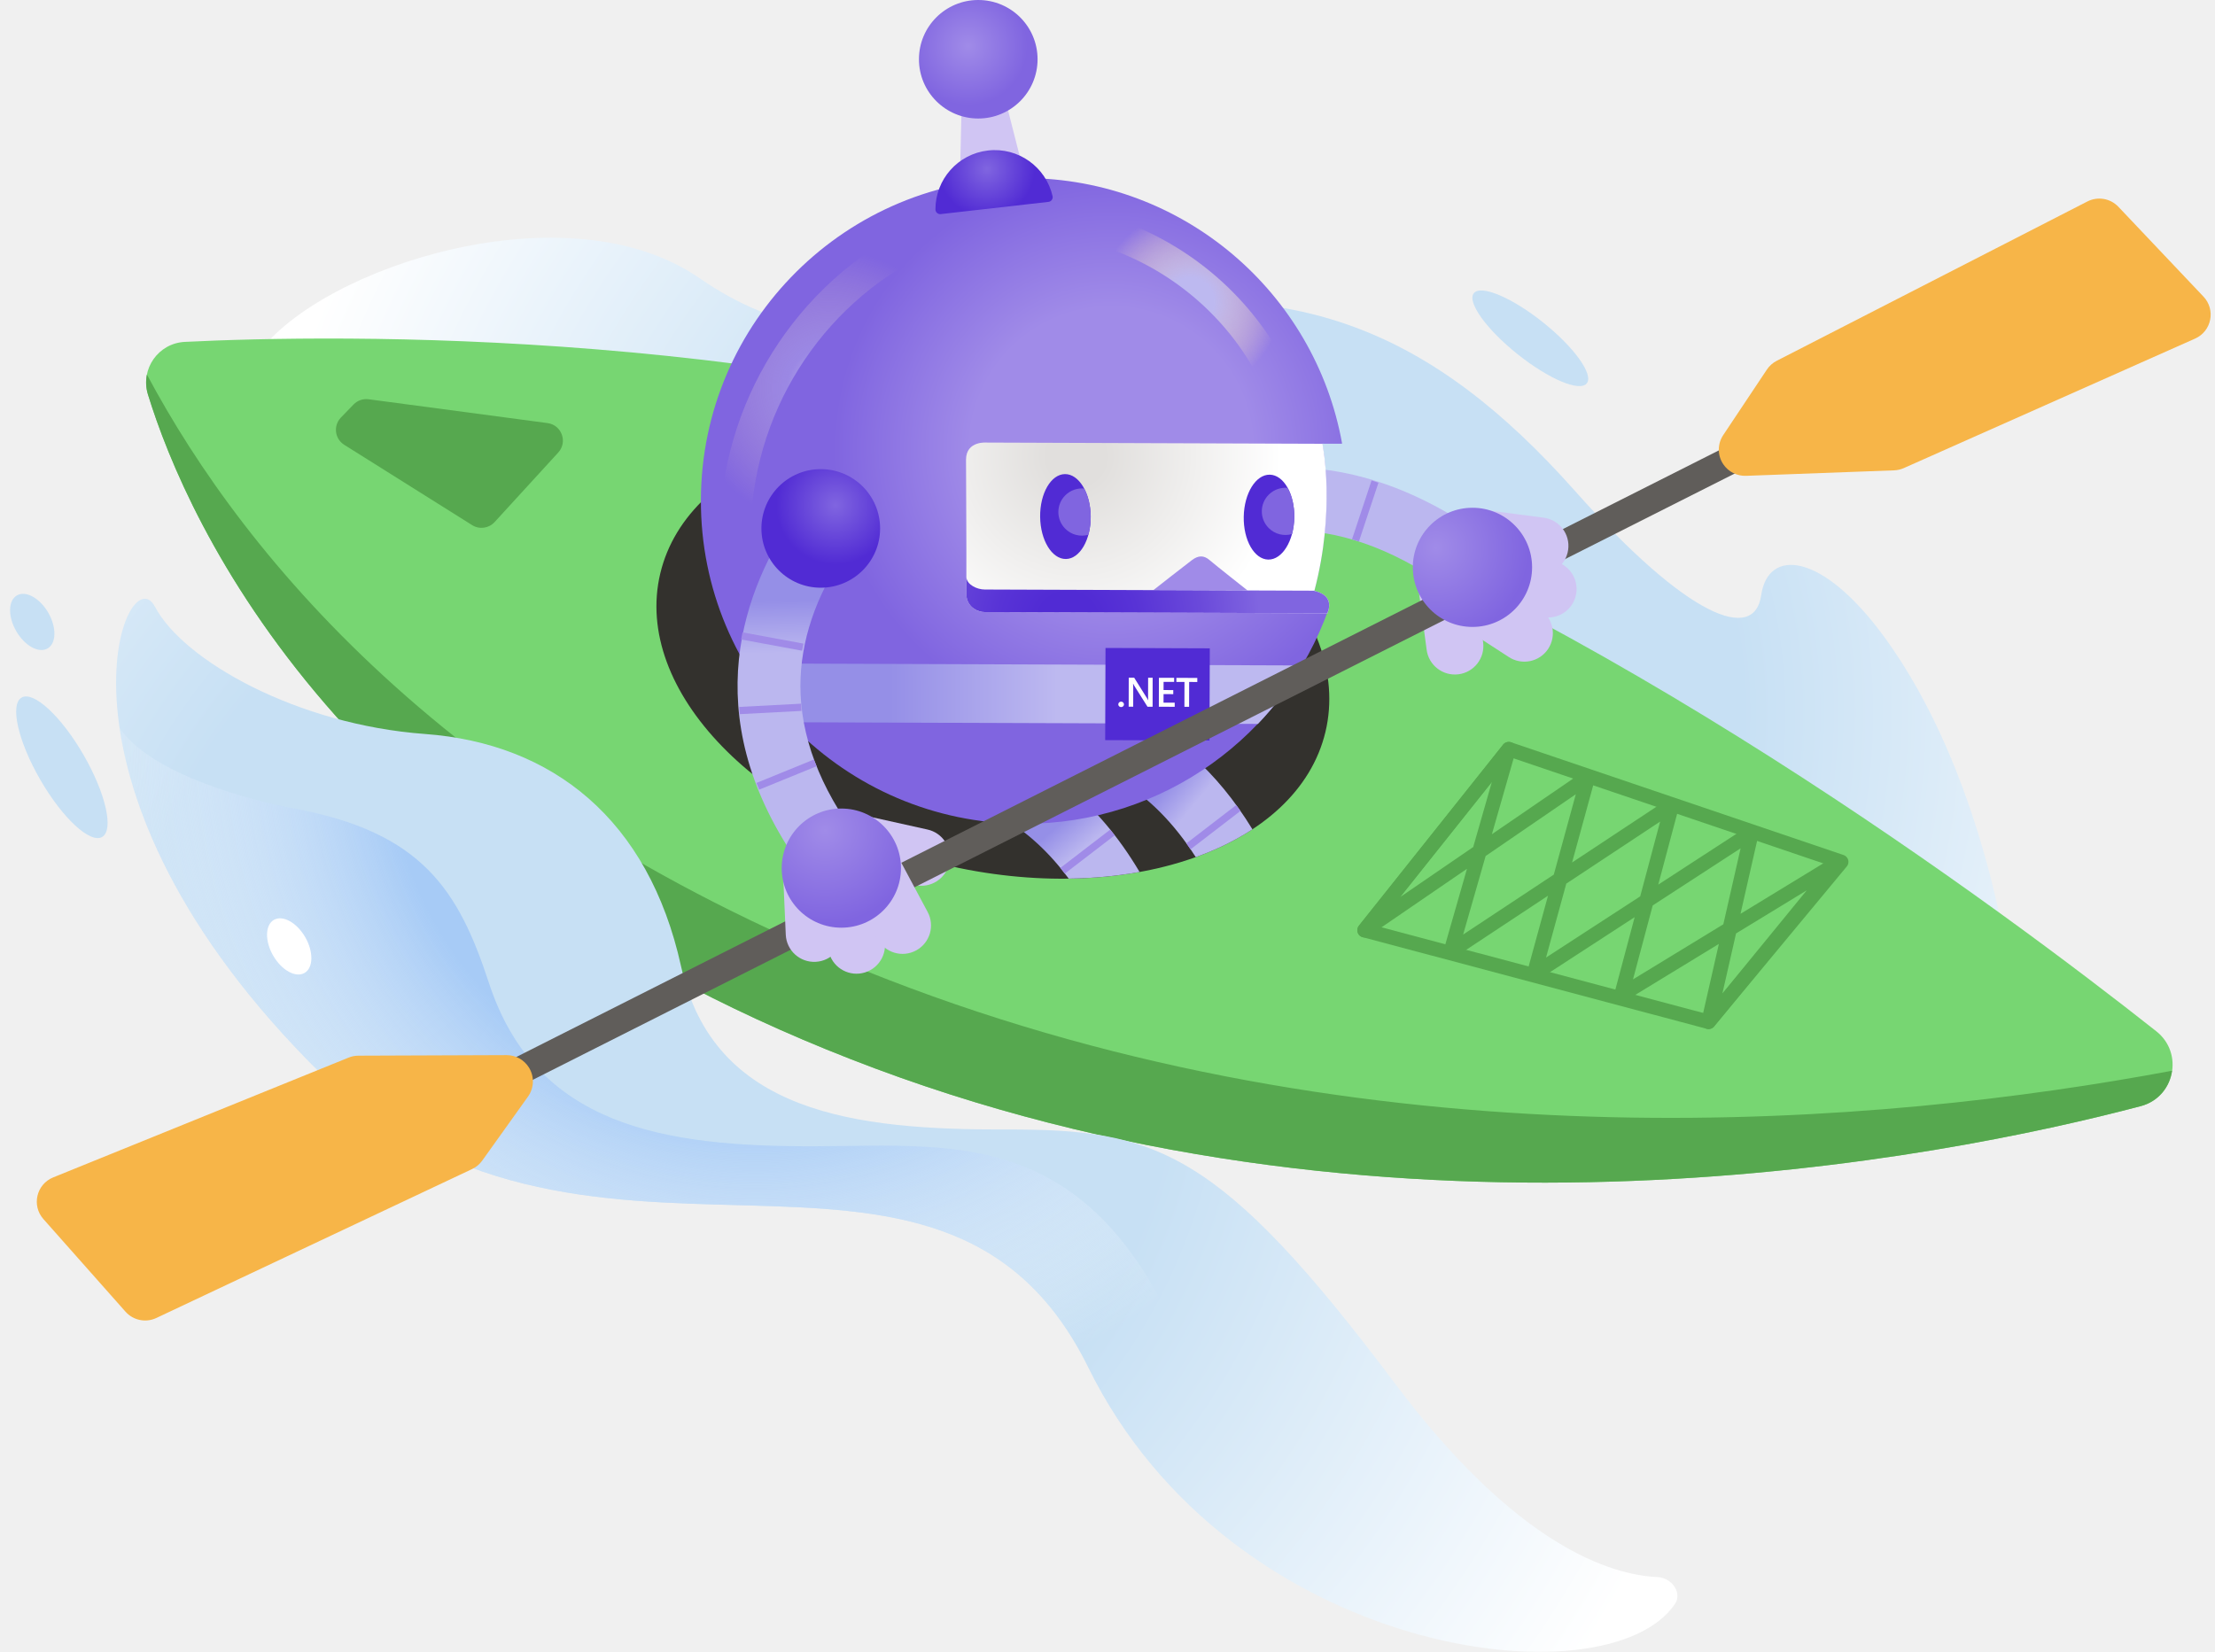
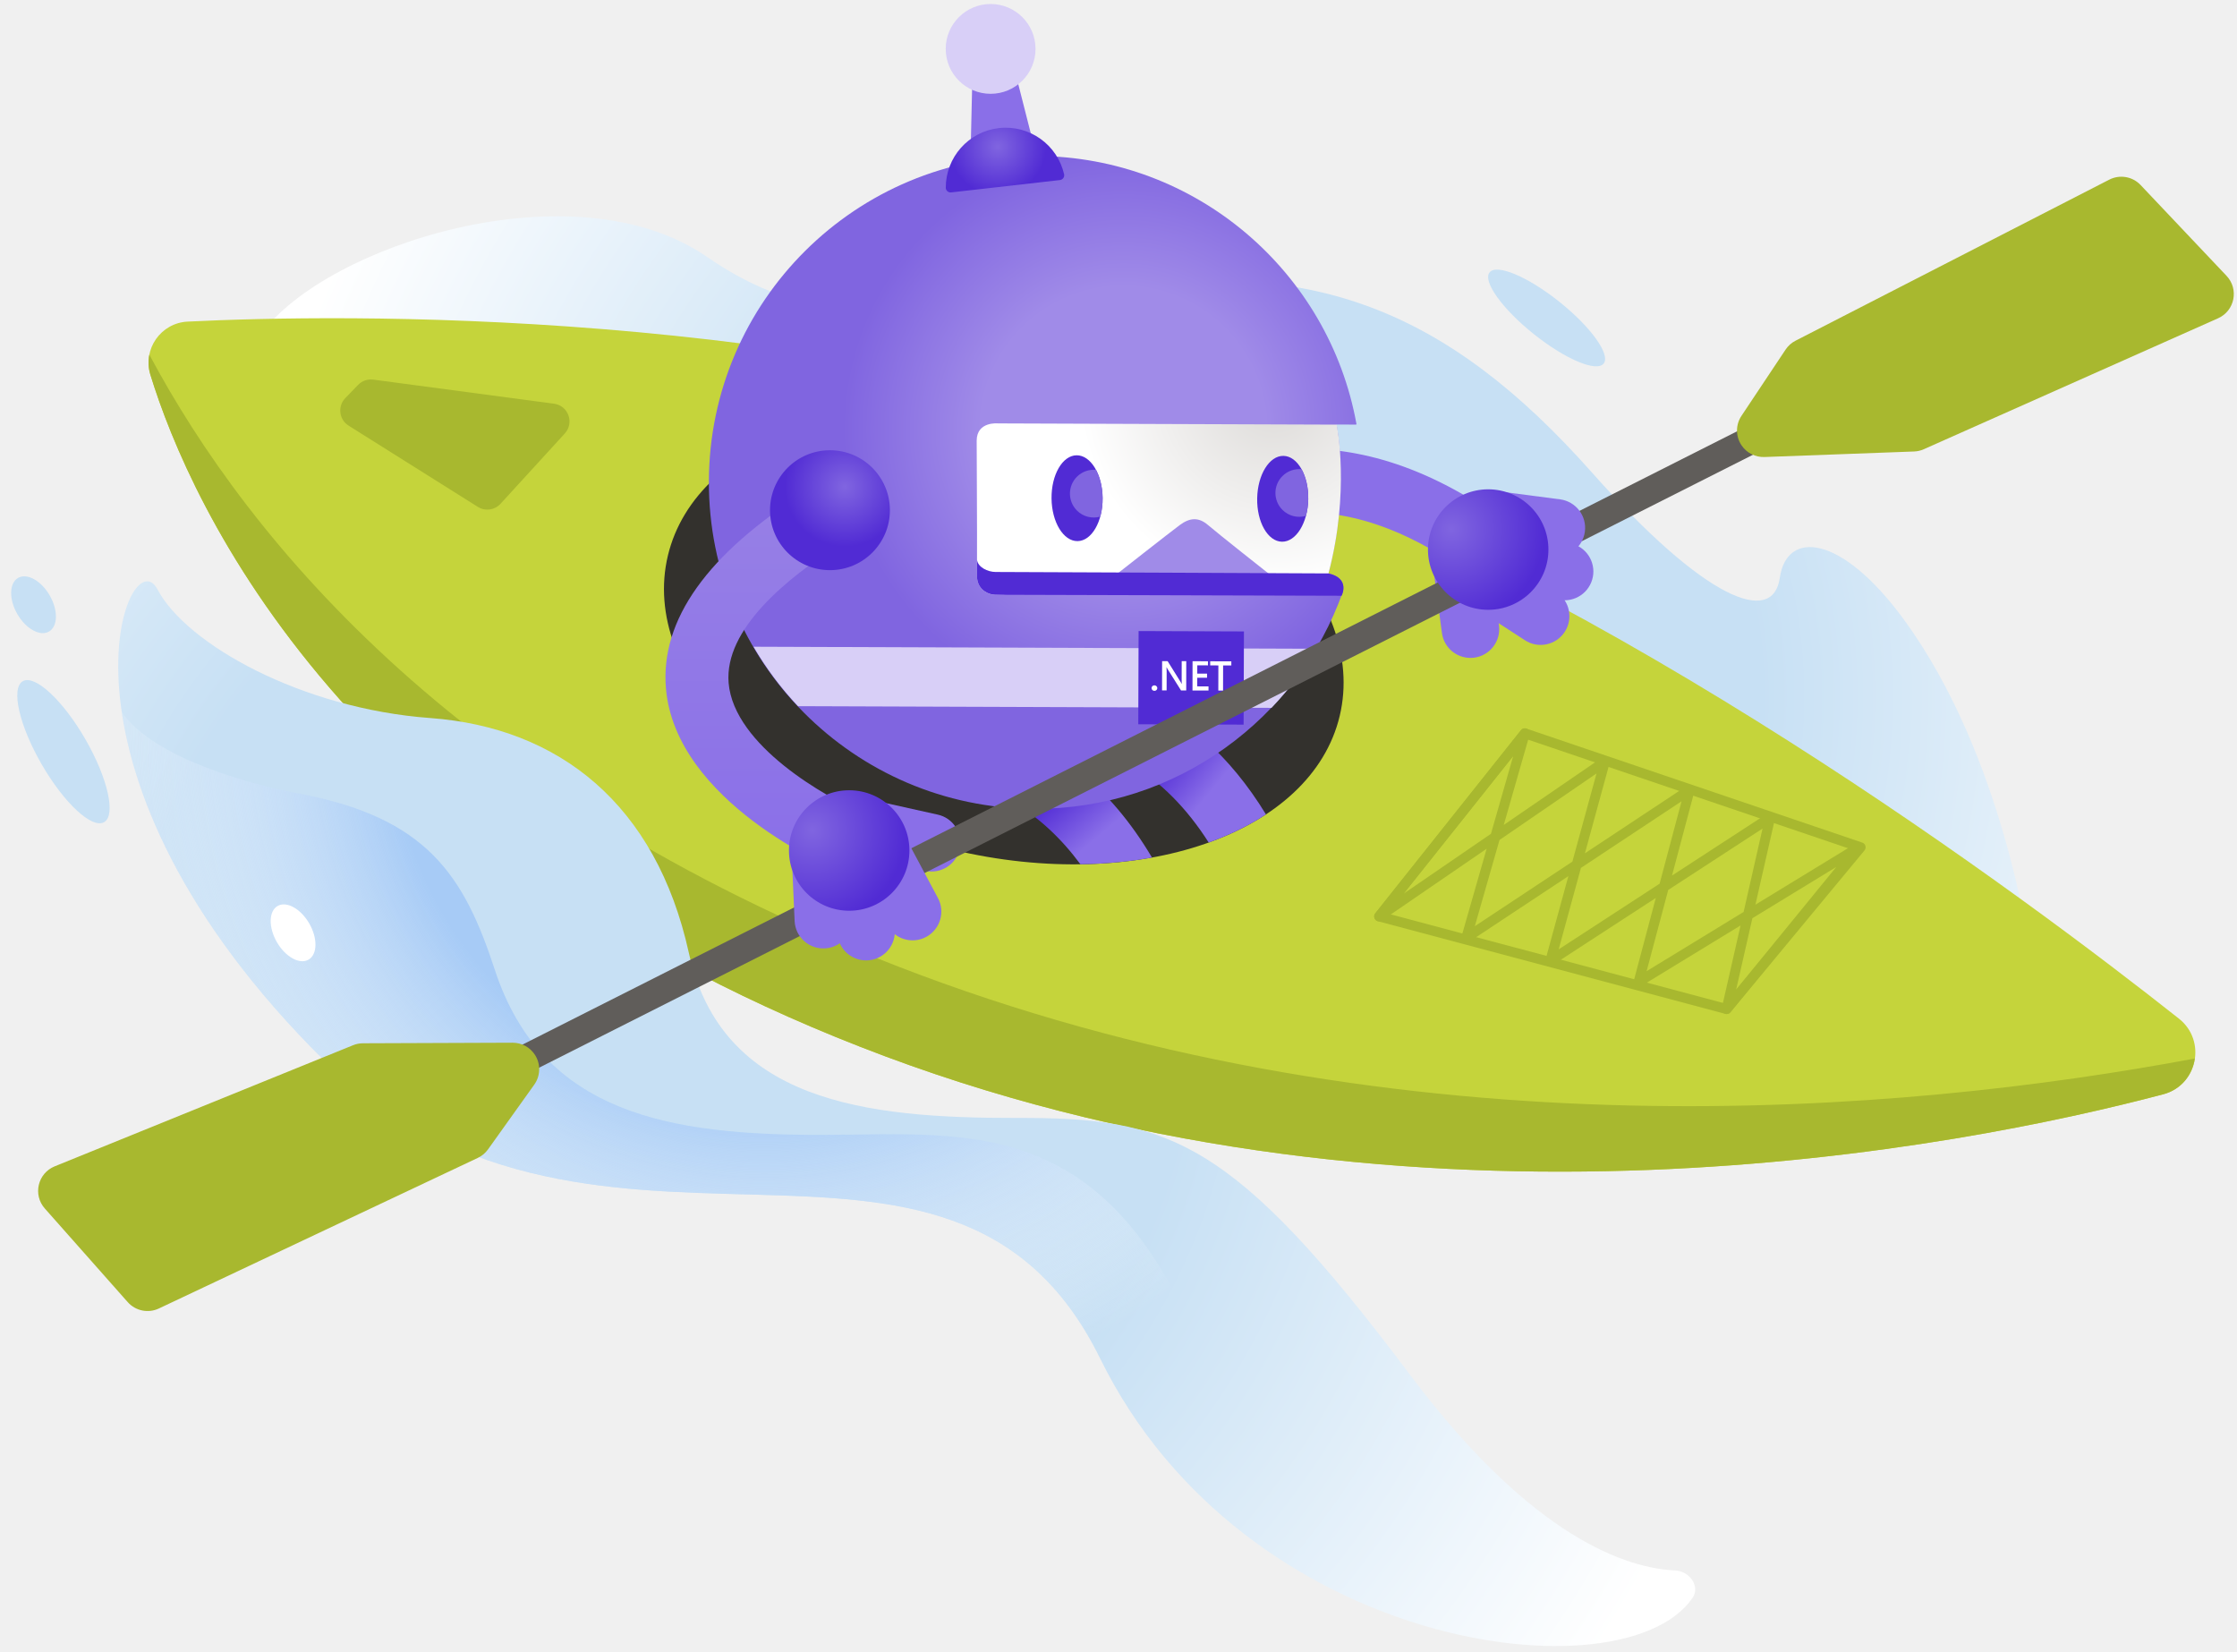
- <svg xmlns="http://www.w3.org/2000/svg" width="307" height="229" viewBox="0 0 307 229" fill="none">
-   <path d="M278.383 133.772C278.383 133.772 274.925 107.052 261.084 88.193C252.528 76.531 245.044 75.932 244.099 82.535C243.153 89.138 233.956 85.7 218.307 68.076C198.49 45.756 179.301 37.9 149.737 43.558C120.174 49.217 107.519 45.852 96.895 38.527C78.646 25.952 44.675 36.956 35.868 48.899C27.062 60.842 278.383 133.772 278.383 133.772Z" fill="url(#paint0_radial)" />
-   <path d="M25.617 47.396C21.945 47.577 19.423 51.165 20.505 54.675C25.971 72.426 47.187 120.462 121.301 148.127C194.614 175.492 269.25 160.588 296.705 153.349C301.435 152.1 302.698 145.997 298.863 142.968C277.638 126.189 221.487 84.333 166.927 65.206C109.959 45.234 46.251 46.378 25.617 47.396Z" fill="#77D672" />
-   <path d="M126.09 136.956C63.342 113.533 33.901 77.29 20.364 51.928C20.187 52.804 20.214 53.74 20.5 54.675C25.967 72.426 47.183 120.462 121.296 148.127C194.609 175.492 269.245 160.588 296.7 153.349C299.213 152.686 300.735 150.652 301.044 148.44C260.612 156.006 192.874 161.882 126.09 136.956Z" fill="#56A84F" />
-   <path d="M232.157 222.352C233.166 220.858 231.775 218.732 229.717 218.637C223.264 218.337 210.277 214.355 193.414 191.885C168.917 159.244 160.216 156.546 139.413 156.587C118.611 156.628 98.894 154.366 94.395 133.959C89.892 113.555 76.56 103.052 58.888 101.753C41.217 100.454 25.435 91.608 21.486 84.124C17.538 76.641 4.428 107.815 42.525 146.869C80.622 185.923 130.152 147.532 150.832 189.569C170.612 229.772 222.76 236.238 232.157 222.352Z" fill="url(#paint1_radial)" />
-   <path d="M166.791 194.21C153.754 155.543 133.592 158.871 112.789 158.912C91.987 158.953 74.279 156.142 67.772 136.284C63.55 123.396 58.516 115.381 40.744 112.08C35.309 111.071 21.086 107.52 16.579 100.927C18.301 112.565 24.98 128.877 42.525 146.865C80.622 185.918 130.152 147.528 150.832 189.565C159.893 207.984 175.747 219.314 191.169 224.858C181.813 217.456 170.549 205.363 166.791 194.21Z" fill="url(#paint2_radial)" />
-   <path d="M183.708 101.464C187.576 85.259 170.074 67.202 144.615 61.134C119.157 55.066 95.384 63.284 91.516 79.49C87.649 95.695 105.151 113.752 130.609 119.82C156.067 125.888 179.841 117.67 183.708 101.464Z" fill="#33312D" />
-   <path d="M209.118 103.851L189.125 128.959L236.805 141.661L255.195 119.482L209.118 103.851Z" stroke="#56A84F" stroke-width="2" stroke-miterlimit="10" stroke-linecap="round" stroke-linejoin="round" />
-   <path d="M189.125 128.959L220.092 107.743L212.622 135.021L242.771 115.422L236.805 141.661L254.899 119.523L224.727 137.928L231.738 111.612L201.084 131.888L209.118 103.851L189.125 128.959Z" stroke="#56A84F" stroke-width="2" stroke-miterlimit="10" stroke-linecap="round" stroke-linejoin="round" />
-   <path d="M139.018 113.369C142.435 115.404 145.479 118.228 148.129 121.807C151.546 121.761 154.836 121.448 157.948 120.885C155.022 115.944 151.705 112.125 148.183 109.209C138.881 101.508 133.688 110.195 139.018 113.369Z" fill="url(#paint3_linear)" />
-   <path d="M146.961 120.322C147.17 120.58 147.379 120.844 147.583 121.112L154.499 115.799C154.29 115.531 154.077 115.276 153.868 115.018L146.961 120.322Z" fill="#A08BE8" />
-   <path d="M173.589 114.972C171.076 110.853 168.29 107.534 165.337 104.886C155.781 96.313 149.687 104.877 155.017 108.047C159.148 110.508 162.733 114.119 165.732 118.828C168.622 117.788 171.267 116.498 173.589 114.972Z" fill="url(#paint4_linear)" />
-   <path d="M164.433 116.921C164.628 117.188 164.814 117.47 165.005 117.747L171.926 112.425C171.735 112.148 171.539 111.875 171.344 111.607L164.433 116.921Z" fill="#A08BE8" />
-   <path d="M118.883 120.935L126.871 122.71C129.002 123.169 131.102 121.811 131.561 119.682C132.02 117.552 130.661 115.454 128.53 114.995L120.337 113.174L118.883 120.935Z" fill="#D0C5F3" />
-   <path d="M175.087 65.269L174.087 65.367L174.922 73.913L175.921 73.816L175.087 65.269Z" fill="#A08BE8" />
-   <path d="M180.431 64.918L179.427 64.932L179.554 73.519L180.558 73.504L180.431 64.918Z" fill="#A08BE8" />
-   <path d="M205.161 73.98L200.194 81.127C192.701 75.923 185.321 73.371 178.274 73.539C172.071 73.689 165.95 75.941 160.084 80.237L154.936 73.217C165.837 65.233 183.404 58.88 205.161 73.98Z" fill="url(#paint5_linear)" />
-   <path d="M190.101 66.604L187.393 74.754L188.346 75.07L191.054 66.92L190.101 66.604Z" fill="#A08BE8" />
-   <path d="M204.479 80.964L205.565 89.07C205.838 91.231 204.306 93.207 202.143 93.479C199.98 93.751 198.004 92.221 197.731 90.059L196.618 81.749L204.479 80.964Z" fill="#D0C5F3" />
-   <path d="M160.525 92.333L151.937 92.63L151.972 93.633L160.559 93.336L160.525 92.333Z" fill="#A08BE8" />
-   <path d="M161.996 100.543L153.715 102.834L153.983 103.801L162.264 101.51L161.996 100.543Z" fill="#A08BE8" />
-   <path d="M182.15 81.927C185.149 70.583 183.272 61.51 183.272 61.51L185.944 61.519L186.012 61.469C182.259 40.62 164.051 24.763 142.094 24.686C117.356 24.595 97.231 44.567 97.144 69.284C97.053 94.006 117.038 114.119 141.771 114.205C161.292 114.273 177.933 101.858 184.131 84.47C184.317 83.734 184.303 82.403 182.15 81.927Z" fill="url(#paint6_radial)" />
-   <path d="M183.972 84.987C183.972 84.987 185.221 82.608 182.168 81.926C185.13 70.724 183.34 61.741 183.295 61.523L136.827 61.355C136.827 61.355 133.901 61.046 133.892 63.721C133.883 66.391 133.965 73.943 133.937 82.294C133.933 84.011 135.337 84.846 136.441 84.846L184.158 85.019C184.04 84.996 183.972 84.987 183.972 84.987Z" fill="url(#paint7_radial)" />
-   <path d="M159.861 81.808C159.861 81.808 164.342 78.289 165.214 77.64C166.087 76.99 166.85 76.954 167.65 77.649C168.445 78.339 172.907 81.854 172.907 81.854L159.861 81.808Z" fill="#A08BE8" />
-   <path d="M183.971 84.987C183.971 84.987 185.221 82.608 182.168 81.926C182.172 81.913 182.172 81.904 182.177 81.89L136.482 81.727C135.419 81.722 134.051 81.082 133.937 80.055C133.937 80.796 133.933 81.54 133.933 82.294C133.928 83.852 135.082 84.678 136.123 84.824C136.227 84.837 136.332 84.846 136.436 84.851L139.558 84.86L184.153 85.019C184.04 84.996 183.971 84.987 183.971 84.987Z" fill="url(#paint8_radial)" />
-   <path d="M180.509 92.253L103.274 91.976C104.997 94.928 107.051 97.657 109.377 100.127L174.348 100.359C176.692 97.907 178.764 95.191 180.509 92.253Z" fill="url(#paint9_linear)" />
-   <path d="M133.065 23.913L141.662 22.937L139.449 14.25L133.274 14.949L133.065 23.913Z" fill="#D0C5F3" />
-   <path d="M135.587 16.43C140.127 16.43 143.807 12.752 143.807 8.215C143.807 3.678 140.127 0 135.587 0C131.047 0 127.367 3.678 127.367 8.215C127.367 12.752 131.047 16.43 135.587 16.43Z" fill="url(#paint10_radial)" />
-   <path d="M130.388 29.681C130.002 29.726 129.652 29.427 129.652 29.036C129.643 24.904 132.742 21.339 136.946 20.862C141.149 20.385 144.97 23.164 145.888 27.192C145.975 27.574 145.702 27.942 145.316 27.987L130.388 29.681Z" fill="url(#paint11_radial)" />
-   <path d="M147.733 77.496C149.668 77.474 151.207 74.821 151.17 71.571C151.133 68.321 149.535 65.704 147.6 65.726C145.666 65.748 144.127 68.4 144.164 71.65C144.2 74.9 145.799 77.517 147.733 77.496Z" fill="#512BD4" />
-   <path d="M179.388 71.756C179.449 68.507 177.929 65.843 175.995 65.807C174.06 65.772 172.443 68.377 172.383 71.627C172.323 74.876 173.842 77.54 175.777 77.576C177.711 77.611 179.328 75.006 179.388 71.756Z" fill="#512BD4" />
-   <path d="M147.656 68.662C148.374 67.949 149.337 67.64 150.273 67.726C150.818 68.753 151.159 70.097 151.177 71.573C151.186 72.49 151.068 73.362 150.855 74.138C149.746 74.447 148.51 74.17 147.642 73.294C146.365 72.009 146.374 69.933 147.656 68.662Z" fill="#8065E0" />
-   <path d="M175.856 68.571C176.574 67.858 177.542 67.545 178.478 67.636C179.069 68.707 179.423 70.156 179.391 71.75C179.378 72.563 179.264 73.339 179.073 74.039C177.96 74.357 176.71 74.079 175.838 73.199C174.566 71.918 174.57 69.843 175.856 68.571Z" fill="#8065E0" />
-   <path d="M153.178 102.607L167.633 102.658L167.679 89.88L153.224 89.828L153.178 102.607Z" fill="#512BD4" />
-   <path d="M155.385 98.025C155.276 98.025 155.185 97.989 155.108 97.916C155.031 97.843 154.995 97.752 154.995 97.648C154.995 97.544 155.036 97.453 155.108 97.38C155.185 97.307 155.276 97.267 155.385 97.271C155.494 97.271 155.59 97.307 155.667 97.385C155.744 97.457 155.785 97.548 155.785 97.653C155.785 97.757 155.744 97.843 155.667 97.916C155.59 97.989 155.499 98.025 155.385 98.025Z" fill="white" />
-   <path d="M159.752 97.975H159.043L157.18 95.019C157.135 94.946 157.094 94.864 157.062 94.787H157.044C157.058 94.873 157.067 95.055 157.067 95.337L157.062 97.966H156.435L156.444 93.951H157.198L158.998 96.835C159.075 96.953 159.125 97.035 159.143 97.08H159.152C159.134 96.976 159.125 96.794 159.125 96.54L159.13 93.956H159.757L159.752 97.975Z" fill="white" />
-   <path d="M162.815 97.984L160.616 97.979L160.625 93.965L162.738 93.97V94.533L161.275 94.528L161.27 95.663L162.615 95.668V96.231L161.27 96.227L161.266 97.412L162.815 97.416V97.984Z" fill="white" />
-   <path d="M165.946 94.546L164.819 94.542L164.81 97.989H164.16L164.169 94.542L163.047 94.537V93.974L165.946 93.983V94.546Z" fill="white" />
-   <path d="M174.429 52.328C169.926 43.795 162.315 37.355 153.245 34.295C152.159 33.927 151.454 32.878 151.523 31.733C151.591 30.553 152.754 29.744 153.885 30.103C164.273 33.405 173.011 40.67 178.132 50.379C178.673 51.401 178.278 52.668 177.255 53.208C176.233 53.744 174.965 53.349 174.429 52.328Z" fill="url(#paint12_radial)" />
-   <path d="M102.465 76.359C103.388 76.114 104.065 75.274 104.06 74.275C103.997 57.677 113.616 42.301 128.566 35.099C129.634 34.585 130.084 33.3 129.571 32.228C129.057 31.161 127.771 30.712 126.699 31.225C110.263 39.14 99.689 56.047 99.757 74.288C99.762 75.474 100.73 76.432 101.916 76.427C102.106 76.432 102.293 76.409 102.465 76.359Z" fill="url(#paint13_radial)" />
-   <path d="M113.208 123.064L120.01 117.629C114.312 110.504 111.272 103.32 110.963 96.281C110.695 90.087 112.535 83.834 116.429 77.694L109.073 73.03C101.839 84.442 96.677 102.384 113.208 123.064Z" fill="url(#paint14_linear)" />
-   <path d="M102.912 87.661L102.729 88.648L111.179 90.212L111.362 89.225L102.912 87.661Z" fill="#A08BE8" />
-   <path d="M111.035 97.554L102.454 98.004L102.507 99.006L111.087 98.556L111.035 97.554Z" fill="#A08BE8" />
-   <path d="M112.799 105.296L104.844 108.543L105.224 109.472L113.179 106.225L112.799 105.296Z" fill="#A08BE8" />
-   <path d="M113.757 81.477C118.3 81.477 121.982 77.797 121.982 73.257C121.982 68.718 118.3 65.038 113.757 65.038C109.215 65.038 105.533 68.718 105.533 73.257C105.533 77.797 109.215 81.477 113.757 81.477Z" fill="url(#paint15_radial)" />
-   <path d="M244.317 63.687L242.579 60.246L61.129 151.796L62.868 155.238L244.317 63.687Z" fill="#605D5A" />
-   <path d="M73.297 147.973C72.629 146.91 71.462 146.27 70.203 146.274L49.668 146.352C49.205 146.352 48.746 146.442 48.314 146.62L7.373 163.226C5.046 164.171 4.351 167.127 6.018 169.007L17.392 181.841C18.465 183.048 20.209 183.407 21.668 182.717L65.427 162.073C65.991 161.81 66.472 161.405 66.836 160.901L73.179 152.028C74.038 150.825 74.088 149.222 73.297 147.973Z" fill="#F7B548" />
-   <path d="M238.855 64.371C239.559 65.41 240.749 66.01 242.004 65.965L262.524 65.206C262.988 65.188 263.447 65.084 263.87 64.893L304.239 46.942C306.533 45.92 307.129 42.941 305.402 41.12L293.61 28.668C292.497 27.492 290.743 27.197 289.307 27.933L246.257 50.016C245.702 50.298 245.234 50.72 244.889 51.238L238.841 60.315C238.019 61.546 238.023 63.149 238.855 64.371Z" fill="#F7B548" />
-   <path d="M112.576 124.381L114.943 132.21C115.588 134.29 117.801 135.457 119.883 134.812C121.964 134.167 123.131 131.956 122.486 129.876L120.06 121.847L112.576 124.381Z" fill="#D0C5F3" />
-   <path d="M108.55 121.434L108.909 129.604C109.018 131.779 110.876 133.455 113.053 133.341C115.23 133.232 116.906 131.375 116.793 129.2L116.425 120.821L108.55 121.434Z" fill="#D0C5F3" />
-   <path d="M117.77 122.96L121.623 130.176C122.663 132.092 125.063 132.801 126.976 131.761C128.893 130.721 129.602 128.323 128.562 126.411L124.608 119.014L117.77 122.96Z" fill="#D0C5F3" />
-   <path d="M116.611 128.609C121.176 128.609 124.876 124.911 124.876 120.349C124.876 115.787 121.176 112.089 116.611 112.089C112.046 112.089 108.345 115.787 108.345 120.349C108.345 124.911 112.046 128.609 116.611 128.609Z" fill="url(#paint16_radial)" />
-   <path d="M208.455 74.978L216.057 78.007C218.079 78.829 219.047 81.132 218.224 83.148C217.402 85.169 215.098 86.136 213.081 85.319L205.288 82.213L208.455 74.978Z" fill="#D0C5F3" />
-   <path d="M205.861 70.714L213.976 71.772C216.135 72.072 217.648 74.061 217.348 76.218C217.048 78.375 215.058 79.887 212.899 79.588L204.579 78.502L205.861 70.714Z" fill="#D0C5F3" />
-   <path d="M206.592 80.028L213.454 84.488C215.276 85.687 215.776 88.134 214.576 89.955C213.376 91.776 210.927 92.276 209.105 91.077L202.071 86.508L206.592 80.028Z" fill="#D0C5F3" />
-   <path d="M204.083 86.913C208.648 86.913 212.349 83.214 212.349 78.652C212.349 74.09 208.648 70.392 204.083 70.392C199.519 70.392 195.818 74.09 195.818 78.652C195.818 83.214 199.519 86.913 204.083 86.913Z" fill="url(#paint17_radial)" />
-   <path d="M6.594 89.897C7.819 89.189 7.862 86.97 6.689 84.939C5.515 82.908 3.571 81.835 2.345 82.543C1.119 83.25 1.077 85.469 2.25 87.5C3.423 89.531 5.368 90.604 6.594 89.897Z" fill="#C7E0F4" />
-   <path d="M14.159 116.03C15.813 115.076 14.655 109.976 11.572 104.64C8.489 99.304 4.649 95.751 2.995 96.706C1.341 97.66 2.499 102.759 5.582 108.096C8.665 113.432 12.505 116.985 14.159 116.03Z" fill="#C7E0F4" />
-   <path d="M219.93 53.148C220.904 51.929 218.189 48.143 213.866 44.691C209.542 41.239 205.247 39.429 204.273 40.648C203.299 41.867 206.014 45.653 210.337 49.105C214.661 52.557 218.955 54.367 219.93 53.148Z" fill="#C7E0F4" />
-   <path d="M49.005 56.074L47.251 57.886C46.169 59.003 46.387 60.837 47.71 61.664L65.436 72.799C66.44 73.43 67.754 73.253 68.553 72.376L77.373 62.736C78.709 61.273 77.85 58.912 75.887 58.653L51.1 55.352C50.318 55.247 49.545 55.515 49.005 56.074Z" fill="#56A84F" />
-   <path d="M42.209 134.881C43.435 134.174 43.477 131.954 42.304 129.924C41.131 127.893 39.186 126.82 37.96 127.527C36.734 128.235 36.692 130.454 37.865 132.485C39.038 134.516 40.983 135.589 42.209 134.881Z" fill="white" />
+ <svg xmlns="http://www.w3.org/2000/svg" width="321" height="237" viewBox="0 0 321 237" fill="none">
+   <path d="M291.245 136.526C291.245 136.526 287.629 108.566 273.155 88.832C264.208 76.63 256.382 76.003 255.393 82.912C254.405 89.821 244.787 86.224 228.423 67.782C207.7 44.428 187.634 36.207 156.719 42.128C125.804 48.048 112.571 44.527 101.461 36.863C82.378 23.705 46.854 35.219 37.645 47.716C28.436 60.213 291.245 136.526 291.245 136.526Z" fill="url(#paint0_radial)" />
+   <path d="M26.925 46.143C23.086 46.333 20.449 50.087 21.58 53.76C27.296 72.335 49.482 122.598 126.983 151.546C203.647 180.18 281.694 164.585 310.404 157.01C315.351 155.704 316.672 149.317 312.661 146.148C290.466 128.59 231.749 84.793 174.695 64.779C115.122 43.881 48.503 45.079 26.925 46.143Z" fill="#C5D43B" />
+   <path d="M131.991 139.857C66.374 115.347 35.588 77.424 21.432 50.885C21.247 51.802 21.276 52.781 21.575 53.76C27.291 72.335 49.477 122.598 126.978 151.546C203.642 180.18 281.689 164.585 310.399 157.01C313.027 156.317 314.619 154.188 314.942 151.874C272.661 159.79 201.827 165.939 131.991 139.857Z" fill="#A8B82F" />
+   <path d="M242.906 229.213C243.961 227.65 242.507 225.426 240.354 225.326C233.607 225.012 220.026 220.845 202.393 197.334C176.776 163.178 167.676 160.356 145.923 160.398C124.17 160.441 103.552 158.075 98.848 136.72C94.139 115.371 80.197 104.38 61.718 103.021C43.238 101.662 26.735 92.406 22.606 84.575C18.477 76.744 4.768 109.365 44.607 150.23C84.445 191.095 136.239 150.923 157.864 194.91C178.548 236.977 233.079 243.748 242.906 229.213Z" fill="url(#paint1_radial)" />
+   <path d="M174.552 199.766C160.919 159.305 139.836 162.788 118.083 162.831C96.329 162.874 77.812 159.933 71.007 139.153C66.593 125.668 61.328 117.281 42.744 113.827C37.061 112.772 22.188 109.056 17.474 102.156C19.275 114.335 26.26 131.403 44.607 150.225C84.445 191.09 136.239 150.919 157.864 194.905C167.339 214.178 183.918 226.034 200.045 231.836C190.261 224.09 178.482 211.437 174.552 199.766Z" fill="url(#paint2_radial)" />
+   <path d="M192.242 102.72C196.287 85.762 177.984 66.868 151.363 60.519C124.741 54.169 99.881 62.768 95.837 79.726C91.792 96.683 110.094 115.577 136.716 121.927C163.338 128.276 188.198 119.677 192.242 102.72Z" fill="#33312D" />
+   <path d="M247.767 145.492C247.705 145.492 247.643 145.483 247.582 145.468L197.722 132.178C197.489 132.116 197.304 131.94 197.227 131.712C197.151 131.484 197.194 131.232 197.346 131.047L218.254 104.775C218.439 104.537 218.758 104.447 219.043 104.542L267.225 120.892C267.449 120.968 267.62 121.149 267.681 121.372C267.743 121.596 267.696 121.843 267.544 122.023L248.313 145.236C248.176 145.402 247.976 145.492 247.767 145.492ZM199.142 131.08L247.51 143.972L265.79 121.909L219.062 106.053L199.142 131.08Z" fill="#A8B82F" />
+   <path d="M247.762 145.492C247.658 145.492 247.548 145.468 247.448 145.421C247.149 145.274 246.992 144.946 247.068 144.623L249.763 132.781L235.507 141.482C235.26 141.634 234.942 141.619 234.709 141.444C234.476 141.268 234.372 140.968 234.448 140.688L237.598 128.842L222.863 138.426C222.616 138.588 222.293 138.578 222.055 138.403C221.818 138.227 221.708 137.923 221.789 137.638L225.054 125.706L210.803 135.138C210.551 135.304 210.228 135.295 209.991 135.119C209.748 134.943 209.644 134.634 209.724 134.349L213.326 121.776L198.306 132.073C198.016 132.273 197.622 132.23 197.379 131.969C197.137 131.712 197.123 131.313 197.341 131.037L218.249 104.765C218.463 104.499 218.829 104.418 219.133 104.575C219.437 104.732 219.584 105.079 219.494 105.407L215.783 118.36L229.881 108.695C230.128 108.524 230.456 108.528 230.699 108.704C230.941 108.875 231.05 109.184 230.974 109.474L227.429 122.432L242.07 112.743C242.317 112.582 242.64 112.586 242.877 112.757C243.12 112.929 243.224 113.233 243.148 113.518L239.926 125.625L253.611 116.72C253.854 116.564 254.172 116.568 254.41 116.735C254.647 116.901 254.761 117.196 254.7 117.476L251.896 129.802L266.313 121.002C266.607 120.821 266.992 120.878 267.22 121.14C267.448 121.401 267.453 121.79 267.235 122.057L248.309 145.221C248.175 145.402 247.971 145.492 247.762 145.492ZM251.459 131.745L249.131 141.981L263.49 124.399L251.459 131.745ZM239.385 127.687L236.282 139.343L250.2 130.847L252.918 118.882L239.385 127.687ZM226.859 124.523L223.661 136.217L238.149 126.789L241.295 114.967L226.859 124.523ZM215.175 120.517L211.63 132.891L225.629 123.625L229.093 110.971L215.175 120.517ZM217.142 108.462L201.423 128.215L213.944 119.633L217.142 108.462Z" fill="#A8B82F" />
+   <path d="M145.51 115.176C149.083 117.305 152.266 120.26 155.037 124.005C158.61 123.957 162.05 123.629 165.305 123.04C162.245 117.87 158.776 113.874 155.094 110.824C145.367 102.765 139.936 111.855 145.51 115.176Z" fill="url(#paint3_linear)" />
+   <path d="M181.661 116.853C179.033 112.544 176.12 109.07 173.031 106.3C163.039 97.329 156.667 106.29 162.24 109.607C166.56 112.182 170.309 115.96 173.445 120.888C176.467 119.799 179.233 118.45 181.661 116.853Z" fill="url(#paint4_linear)" />
+   <path d="M124.455 123.093L132.808 124.95C135.037 125.43 137.232 124.01 137.712 121.781C138.192 119.552 136.771 117.357 134.543 116.877L125.975 114.972L124.455 123.093Z" fill="#8A6FE8" />
+   <path d="M214.676 73.96L209.482 81.439C201.647 75.993 193.93 73.323 186.56 73.499C180.074 73.656 173.673 76.012 167.539 80.507L162.155 73.161C173.554 64.808 191.924 58.16 214.676 73.96Z" fill="#8A6FE8" />
+   <path d="M213.963 81.268L215.099 89.75C215.384 92.011 213.782 94.078 211.521 94.364C209.259 94.649 207.192 93.047 206.907 90.785L205.742 82.09L213.963 81.268Z" fill="#8A6FE8" />
+   <path d="M167.999 93.164L159.019 93.475L159.056 94.525L168.036 94.214L167.999 93.164Z" fill="#A08BE8" />
+   <path d="M169.538 101.755L160.879 104.152L161.159 105.164L169.818 102.767L169.538 101.755Z" fill="#A08BE8" />
+   <path d="M190.613 82.275C193.749 70.405 191.787 60.911 191.787 60.911L194.581 60.921L194.652 60.869C190.727 39.053 171.687 22.46 148.726 22.38C122.858 22.285 101.813 43.183 101.722 69.046C101.627 94.915 122.525 115.96 148.389 116.05C168.803 116.122 186.203 103.13 192.685 84.936C192.88 84.166 192.865 82.779 190.613 82.275Z" fill="url(#paint5_radial)" />
+   <path d="M190.632 82.275C193.73 70.553 191.858 61.154 191.81 60.926L143.219 60.75C143.219 60.75 140.159 60.427 140.15 63.225C140.14 66.019 140.226 73.922 140.197 82.66C140.192 84.456 141.661 85.331 142.815 85.331C142.811 85.331 189.397 83.539 190.632 82.275Z" fill="url(#paint6_radial)" />
+   <path d="M160.335 82.308C160.335 82.308 167.828 76.421 169.292 75.333C170.756 74.245 172.029 74.188 173.364 75.347C174.699 76.507 182.16 82.389 182.16 82.389L160.335 82.308Z" fill="#A08BE8" />
+   <path d="M192.518 85.478C192.518 85.478 193.825 82.988 190.632 82.275C190.637 82.261 142.858 82.066 142.858 82.066C141.746 82.061 140.316 81.391 140.197 80.317C140.197 81.092 140.192 81.871 140.192 82.66C140.188 84.29 141.395 85.155 142.483 85.307C142.592 85.321 142.701 85.331 142.811 85.335L146.075 85.345L192.518 85.478Z" fill="#512BD4" />
+   <path d="M188.898 93.081L108.133 92.791C109.933 95.879 112.081 98.735 114.514 101.32L182.454 101.562C184.906 98.996 187.073 96.155 188.898 93.081Z" fill="#D8CFF7" />
+   <path d="M139.285 21.572L148.275 20.55L145.961 11.46L139.503 12.192L139.285 21.572Z" fill="#8A6FE8" />
+   <path d="M142.15 13.46C145.709 13.46 148.593 10.576 148.593 7.017C148.593 3.459 145.709 0.574 142.15 0.574C138.592 0.574 135.707 3.459 135.707 7.017C135.707 10.576 138.592 13.46 142.15 13.46Z" fill="#D8CFF7" />
+   <path d="M136.486 27.607C136.082 27.654 135.716 27.34 135.716 26.932C135.707 22.608 138.947 18.878 143.343 18.379C147.738 17.88 151.734 20.788 152.694 25.003C152.784 25.402 152.499 25.787 152.095 25.834L136.486 27.607Z" fill="url(#paint7_radial)" />
+   <path d="M154.624 77.639C156.647 77.616 158.256 74.841 158.217 71.44C158.179 68.039 156.508 65.301 154.484 65.324C152.461 65.347 150.852 68.122 150.891 71.523C150.929 74.923 152.6 77.662 154.624 77.639Z" fill="#512BD4" />
+   <path d="M187.725 71.633C187.788 68.233 186.199 65.446 184.176 65.409C182.153 65.371 180.462 68.097 180.4 71.498C180.337 74.898 181.926 77.685 183.948 77.723C185.971 77.76 187.662 75.034 187.725 71.633Z" fill="#512BD4" />
+   <path d="M154.543 68.395C155.293 67.649 156.301 67.326 157.28 67.416C157.85 68.49 158.206 69.897 158.225 71.441C158.235 72.401 158.111 73.313 157.888 74.126C156.728 74.449 155.436 74.159 154.528 73.242C153.193 71.897 153.203 69.726 154.543 68.395Z" fill="#8065E0" />
+   <path d="M184.032 68.3C184.783 67.554 185.795 67.226 186.774 67.321C187.391 68.443 187.762 69.959 187.729 71.626C187.714 72.477 187.596 73.29 187.396 74.021C186.232 74.354 184.925 74.064 184.013 73.142C182.682 71.802 182.687 69.635 184.032 68.3Z" fill="#8065E0" />
+   <path d="M163.338 103.915L178.453 103.969L178.501 90.598L163.386 90.543L163.338 103.915Z" fill="#512BD4" />
+   <path d="M165.652 99.12C165.538 99.12 165.443 99.082 165.362 99.006C165.282 98.93 165.244 98.835 165.244 98.726C165.244 98.616 165.286 98.521 165.362 98.445C165.443 98.369 165.538 98.326 165.652 98.331C165.766 98.331 165.866 98.369 165.947 98.45C166.028 98.526 166.07 98.621 166.07 98.73C166.07 98.84 166.028 98.93 165.947 99.006C165.866 99.087 165.766 99.12 165.652 99.12Z" fill="white" />
+   <path d="M170.219 99.068H169.477L167.529 95.974C167.482 95.898 167.439 95.813 167.405 95.732H167.386C167.401 95.822 167.41 96.012 167.41 96.307L167.405 99.058H166.75L166.759 94.858H167.548L169.43 97.875C169.511 97.999 169.563 98.084 169.582 98.132H169.591C169.572 98.022 169.563 97.832 169.563 97.566L169.568 94.862H170.223L170.219 99.068Z" fill="white" />
+   <path d="M173.416 99.077L171.117 99.073L171.126 94.872L173.336 94.877V95.466L171.806 95.461L171.801 96.649L173.207 96.654V97.243L171.801 97.238L171.796 98.478L173.416 98.483V99.077Z" fill="white" />
+   <path d="M176.69 95.48L175.512 95.475L175.502 99.082H174.823L174.832 95.475L173.659 95.471V94.881L176.69 94.891V95.48Z" fill="white" />
+   <path d="M255.623 63.19L253.804 59.589L64.061 155.385L65.879 158.986L255.623 63.19Z" fill="#605D5A" />
+   <path d="M76.785 151.384C76.087 150.272 74.865 149.602 73.549 149.607L52.076 149.688C51.592 149.688 51.112 149.783 50.66 149.968L7.847 167.345C5.414 168.334 4.687 171.427 6.431 173.394L18.325 186.823C19.446 188.087 21.271 188.462 22.796 187.74L68.555 166.138C69.144 165.863 69.648 165.44 70.028 164.913L76.662 155.628C77.56 154.368 77.612 152.691 76.785 151.384Z" fill="#A8B82F" />
+   <path d="M249.91 63.905C250.646 64.993 251.891 65.62 253.203 65.573L274.661 64.779C275.146 64.76 275.626 64.651 276.068 64.451L318.282 45.668C320.682 44.599 321.304 41.482 319.499 39.576L307.168 26.547C306.004 25.316 304.17 25.007 302.668 25.777L257.65 48.885C257.071 49.179 256.581 49.621 256.22 50.163L249.895 59.662C249.035 60.949 249.04 62.627 249.91 63.905Z" fill="#A8B82F" />
+   <path d="M117.859 126.699L120.335 134.891C121.01 137.067 123.324 138.288 125.5 137.614C127.676 136.939 128.898 134.625 128.223 132.449L125.685 124.048L117.859 126.699Z" fill="#8A6FE8" />
+   <path d="M113.649 123.615L114.025 132.164C114.139 134.44 116.082 136.193 118.358 136.074C120.634 135.96 122.388 134.017 122.269 131.741L121.884 122.974L113.649 123.615Z" fill="#8A6FE8" />
+   <path d="M123.29 125.212L127.32 132.762C128.408 134.768 130.917 135.509 132.917 134.421C134.923 133.332 135.664 130.824 134.576 128.823L130.442 121.083L123.29 125.212Z" fill="#8A6FE8" />
+   <path d="M218.121 75.005L226.07 78.174C228.185 79.034 229.197 81.444 228.337 83.553C227.477 85.668 225.068 86.68 222.958 85.825L214.809 82.575L218.121 75.005Z" fill="#8A6FE8" />
+   <path d="M215.407 70.543L223.894 71.65C226.151 71.964 227.733 74.045 227.42 76.302C227.106 78.559 225.025 80.142 222.768 79.828L214.068 78.692L215.407 70.543Z" fill="#8A6FE8" />
+   <path d="M216.173 80.289L223.348 84.955C225.253 86.21 225.776 88.771 224.521 90.676C223.267 92.582 220.706 93.104 218.8 91.85L211.445 87.07L216.173 80.289Z" fill="#8A6FE8" />
+   <path d="M213.55 87.493C218.323 87.493 222.193 83.623 222.193 78.849C222.193 74.076 218.323 70.206 213.55 70.206C208.776 70.206 204.906 74.076 204.906 78.849C204.906 83.623 208.776 87.493 213.55 87.493Z" fill="url(#paint8_radial)" />
+   <path d="M7.033 90.615C8.314 89.875 8.359 87.552 7.132 85.428C5.905 83.303 3.872 82.18 2.59 82.92C1.308 83.66 1.263 85.983 2.49 88.108C3.717 90.233 5.751 91.355 7.033 90.615Z" fill="#C7E0F4" />
+   <path d="M14.944 117.961C16.674 116.962 15.462 111.626 12.238 106.042C9.014 100.458 4.999 96.741 3.269 97.74C1.54 98.738 2.751 104.074 5.975 109.658C9.199 115.242 13.215 118.959 14.944 117.961Z" fill="#C7E0F4" />
+   <path d="M230.119 52.162C231.138 50.887 228.299 46.925 223.778 43.313C219.257 39.701 214.766 37.807 213.747 39.082C212.728 40.357 215.567 44.319 220.088 47.931C224.609 51.543 229.1 53.438 230.119 52.162Z" fill="#C7E0F4" />
+   <path d="M51.383 55.224L49.548 57.12C48.417 58.288 48.645 60.208 50.028 61.073L68.565 72.724C69.615 73.385 70.988 73.199 71.824 72.282L81.047 62.194C82.445 60.664 81.546 58.193 79.494 57.922L53.573 54.468C52.756 54.359 51.948 54.639 51.383 55.224Z" fill="#A8B82F" />
+   <path d="M44.276 137.686C45.558 136.946 45.602 134.623 44.375 132.498C43.148 130.373 41.115 129.251 39.833 129.991C38.551 130.731 38.507 133.053 39.734 135.178C40.961 137.303 42.994 138.426 44.276 137.686Z" fill="white" />
+   <path d="M120.302 124.96C119.347 124.565 96.937 115.081 95.559 98.759C94.728 88.942 101.518 79.424 115.74 70.467L120.549 78.108C112.898 82.926 103.913 90.282 104.554 97.984C105.305 106.994 118.677 114.492 123.77 116.621L120.302 124.96Z" fill="url(#paint9_linear)" />
+   <path d="M119.095 81.805C123.845 81.805 127.695 77.954 127.695 73.204C127.695 68.454 123.845 64.603 119.095 64.603C114.345 64.603 110.494 68.454 110.494 73.204C110.494 77.954 114.345 81.805 119.095 81.805Z" fill="url(#paint10_radial)" />
+   <path d="M121.855 130.671C126.629 130.671 130.499 126.802 130.499 122.028C130.499 117.254 126.629 113.385 121.855 113.385C117.082 113.385 113.212 117.254 113.212 122.028C113.212 126.802 117.082 130.671 121.855 130.671Z" fill="url(#paint11_radial)" />
  <defs>
-     <radialGradient id="paint0_radial" cx="0" cy="0" r="1" gradientUnits="userSpaceOnUse" gradientTransform="translate(174.686 98.6865) scale(166.355 166.249)">
+     <radialGradient id="paint0_radial" cx="0" cy="0" r="1" gradientUnits="userSpaceOnUse" gradientTransform="translate(182.808 99.8129) scale(173.959)">
      <stop offset="0.397" stop-color="#C7E0F4" />
      <stop offset="0.847" stop-color="white" />
    </radialGradient>
-     <radialGradient id="paint1_radial" cx="0" cy="0" r="1" gradientUnits="userSpaceOnUse" gradientTransform="translate(90.169 143.328) scale(184.314 184.196)">
+     <radialGradient id="paint1_radial" cx="0" cy="0" r="1" gradientUnits="userSpaceOnUse" gradientTransform="translate(94.4281 146.525) scale(192.739)">
      <stop offset="0.397" stop-color="#C7E0F4" />
      <stop offset="0.847" stop-color="white" />
    </radialGradient>
-     <radialGradient id="paint2_radial" cx="0" cy="0" r="1" gradientUnits="userSpaceOnUse" gradientTransform="translate(104.746 102.378) scale(112.529 112.457)">
+     <radialGradient id="paint2_radial" cx="0" cy="0" r="1" gradientUnits="userSpaceOnUse" gradientTransform="translate(109.672 103.675) scale(117.672)">
      <stop offset="0.457" stop-color="#A7CBF6" />
      <stop offset="0.856" stop-color="white" stop-opacity="0" />
    </radialGradient>
-     <linearGradient id="paint3_linear" x1="143.167" y1="110.536" x2="158.289" y2="128.33" gradientUnits="userSpaceOnUse">
-       <stop offset="0.224" stop-color="#958FE7" />
-       <stop offset="0.426" stop-color="#BBB7EF" />
+     <linearGradient id="paint3_linear" x1="149.864" y1="112.201" x2="165.688" y2="130.809" gradientUnits="userSpaceOnUse">
+       <stop offset="0.094" stop-color="#522CD5" />
+       <stop offset="0.45" stop-color="#8A6FE8" />
    </linearGradient>
-     <linearGradient id="paint4_linear" x1="157.982" y1="105.604" x2="175.393" y2="120.013" gradientUnits="userSpaceOnUse">
-       <stop offset="0.224" stop-color="#958FE7" />
-       <stop offset="0.426" stop-color="#BBB7EF" />
+     <linearGradient id="paint4_linear" x1="165.356" y1="107.04" x2="183.572" y2="122.106" gradientUnits="userSpaceOnUse">
+       <stop offset="0.094" stop-color="#522CD5" />
+       <stop offset="0.45" stop-color="#8A6FE8" />
    </linearGradient>
-     <linearGradient id="paint5_linear" x1="155" y1="74.384" x2="205.117" y2="72.336" gradientUnits="userSpaceOnUse">
-       <stop offset="0.413" stop-color="#958FE7" />
-       <stop offset="0.517" stop-color="#BBB7EF" />
-     </linearGradient>
-     <radialGradient id="paint6_radial" cx="0" cy="0" r="1" gradientUnits="userSpaceOnUse" gradientTransform="translate(154.031 62.1215) rotate(0.205633) scale(56.457 56.4209)">
+     <radialGradient id="paint5_radial" cx="0" cy="0" r="1" gradientUnits="userSpaceOnUse" gradientTransform="translate(161.209 61.5518) rotate(0.205765) scale(59.0375)">
      <stop offset="0.347" stop-color="#A08BE8" />
      <stop offset="0.684" stop-color="#8065E0" />
      <stop offset="0.76" stop-color="#8065E0" />
    </radialGradient>
-     <radialGradient id="paint7_radial" cx="0" cy="0" r="1" gradientUnits="userSpaceOnUse" gradientTransform="translate(149.17 63.2593) rotate(158.507) scale(43.3559 43.3357)">
+     <radialGradient id="paint6_radial" cx="0" cy="0" r="1" gradientUnits="userSpaceOnUse" gradientTransform="translate(182.819 56.3154) rotate(158.494) scale(42.4915)">
      <stop offset="0.093" stop-color="#E1DFDD" />
      <stop offset="0.657" stop-color="white" />
    </radialGradient>
-     <radialGradient id="paint8_radial" cx="0" cy="0" r="1" gradientUnits="userSpaceOnUse" gradientTransform="translate(147.97 86.3536) rotate(158.507) scale(26.6825 26.67)">
-       <stop offset="0.157" stop-color="#512BD4" />
-       <stop offset="0.365" stop-color="#5833D6" />
-       <stop offset="0.689" stop-color="#6A49DA" />
-       <stop offset="1" stop-color="#8065E0" />
-     </radialGradient>
-     <linearGradient id="paint9_linear" x1="84.468" y1="96.307" x2="161.702" y2="96.086" gradientUnits="userSpaceOnUse">
-       <stop offset="0.504" stop-color="#958FE7" />
-       <stop offset="0.804" stop-color="#BDB9F0" />
-     </linearGradient>
-     <radialGradient id="paint10_radial" cx="0" cy="0" r="1" gradientUnits="userSpaceOnUse" gradientTransform="translate(134.186 6.36826) rotate(158.507) scale(8.2198 8.21595)">
-       <stop stop-color="#A08BE8" />
-       <stop offset="1" stop-color="#8065E0" />
-     </radialGradient>
-     <radialGradient id="paint11_radial" cx="0" cy="0" r="1" gradientUnits="userSpaceOnUse" gradientTransform="translate(136.79 23.4213) rotate(158.507) scale(6.64857 6.64546)">
+     <radialGradient id="paint7_radial" cx="0" cy="0" r="1" gradientUnits="userSpaceOnUse" gradientTransform="translate(143.181 21.0568) rotate(158.494) scale(6.95306)">
      <stop stop-color="#8065E0" />
      <stop offset="1" stop-color="#512BD4" />
    </radialGradient>
-     <radialGradient id="paint12_radial" cx="0" cy="0" r="1" gradientUnits="userSpaceOnUse" gradientTransform="translate(164.963 41.7885) rotate(-86.7418) scale(12.5855 12.5935)">
-       <stop offset="0.263" stop-color="#BDB9F0" />
-       <stop offset="0.434" stop-color="#CEC3E2" stop-opacity="0.767" />
-       <stop offset="0.797" stop-color="#EDD6C9" stop-opacity="0.275" />
-       <stop offset="1" stop-color="#F9DDBF" stop-opacity="0" />
-     </radialGradient>
-     <radialGradient id="paint13_radial" cx="0" cy="0" r="1" gradientUnits="userSpaceOnUse" gradientTransform="translate(114.816 53.8746) rotate(165.075) scale(19.304 19.2933)">
-       <stop stop-color="#BDB9F0" />
-       <stop offset="0.297" stop-color="#C3BCEB" stop-opacity="0.4" />
-       <stop offset="0.413" stop-color="#CEC3E2" stop-opacity="0.334" />
-       <stop offset="0.79" stop-color="#EDD6C9" stop-opacity="0.119" />
-       <stop offset="1" stop-color="#F9DDBF" stop-opacity="0" />
-     </radialGradient>
-     <linearGradient id="paint14_linear" x1="110.273" y1="73.059" x2="111.59" y2="123.168" gradientUnits="userSpaceOnUse">
-       <stop offset="0.203" stop-color="#958FE7" />
-       <stop offset="0.347" stop-color="#BBB7EF" />
-     </linearGradient>
-     <radialGradient id="paint15_radial" cx="0" cy="0" r="1" gradientUnits="userSpaceOnUse" gradientTransform="translate(115.798 70.0358) rotate(158.507) scale(8.22465 8.22081)">
+     <radialGradient id="paint8_radial" cx="0" cy="0" r="1" gradientUnits="userSpaceOnUse" gradientTransform="translate(208.258 75.9236) rotate(-63.5707) scale(13.4914)">
      <stop stop-color="#8065E0" />
      <stop offset="1" stop-color="#512BD4" />
    </radialGradient>
-     <radialGradient id="paint16_radial" cx="0" cy="0" r="1" gradientUnits="userSpaceOnUse" gradientTransform="translate(114.369 115.119) rotate(158.507) scale(12.9006 12.8946)">
-       <stop stop-color="#A08BE8" />
-       <stop offset="1" stop-color="#8065E0" />
+     <linearGradient id="paint9_linear" x1="109.628" y1="70.471" x2="109.628" y2="124.961" gradientUnits="userSpaceOnUse">
+       <stop stop-color="#9780E6" />
+       <stop offset="1" stop-color="#8A6FE8" />
+     </linearGradient>
+     <radialGradient id="paint10_radial" cx="0" cy="0" r="1" gradientUnits="userSpaceOnUse" gradientTransform="translate(121.229 69.8331) rotate(158.494) scale(8.60132)">
+       <stop stop-color="#8065E0" />
+       <stop offset="1" stop-color="#512BD4" />
    </radialGradient>
-     <radialGradient id="paint17_radial" cx="0" cy="0" r="1" gradientUnits="userSpaceOnUse" gradientTransform="translate(199.023 75.9175) rotate(-63.5561) scale(12.8951 12.9001)">
-       <stop stop-color="#A08BE8" />
-       <stop offset="1" stop-color="#8065E0" />
+     <radialGradient id="paint11_radial" cx="0" cy="0" r="1" gradientUnits="userSpaceOnUse" gradientTransform="translate(116.561 119.108) rotate(-63.5708) scale(13.4914)">
+       <stop stop-color="#8065E0" />
+       <stop offset="1" stop-color="#512BD4" />
    </radialGradient>
  </defs>
</svg>
